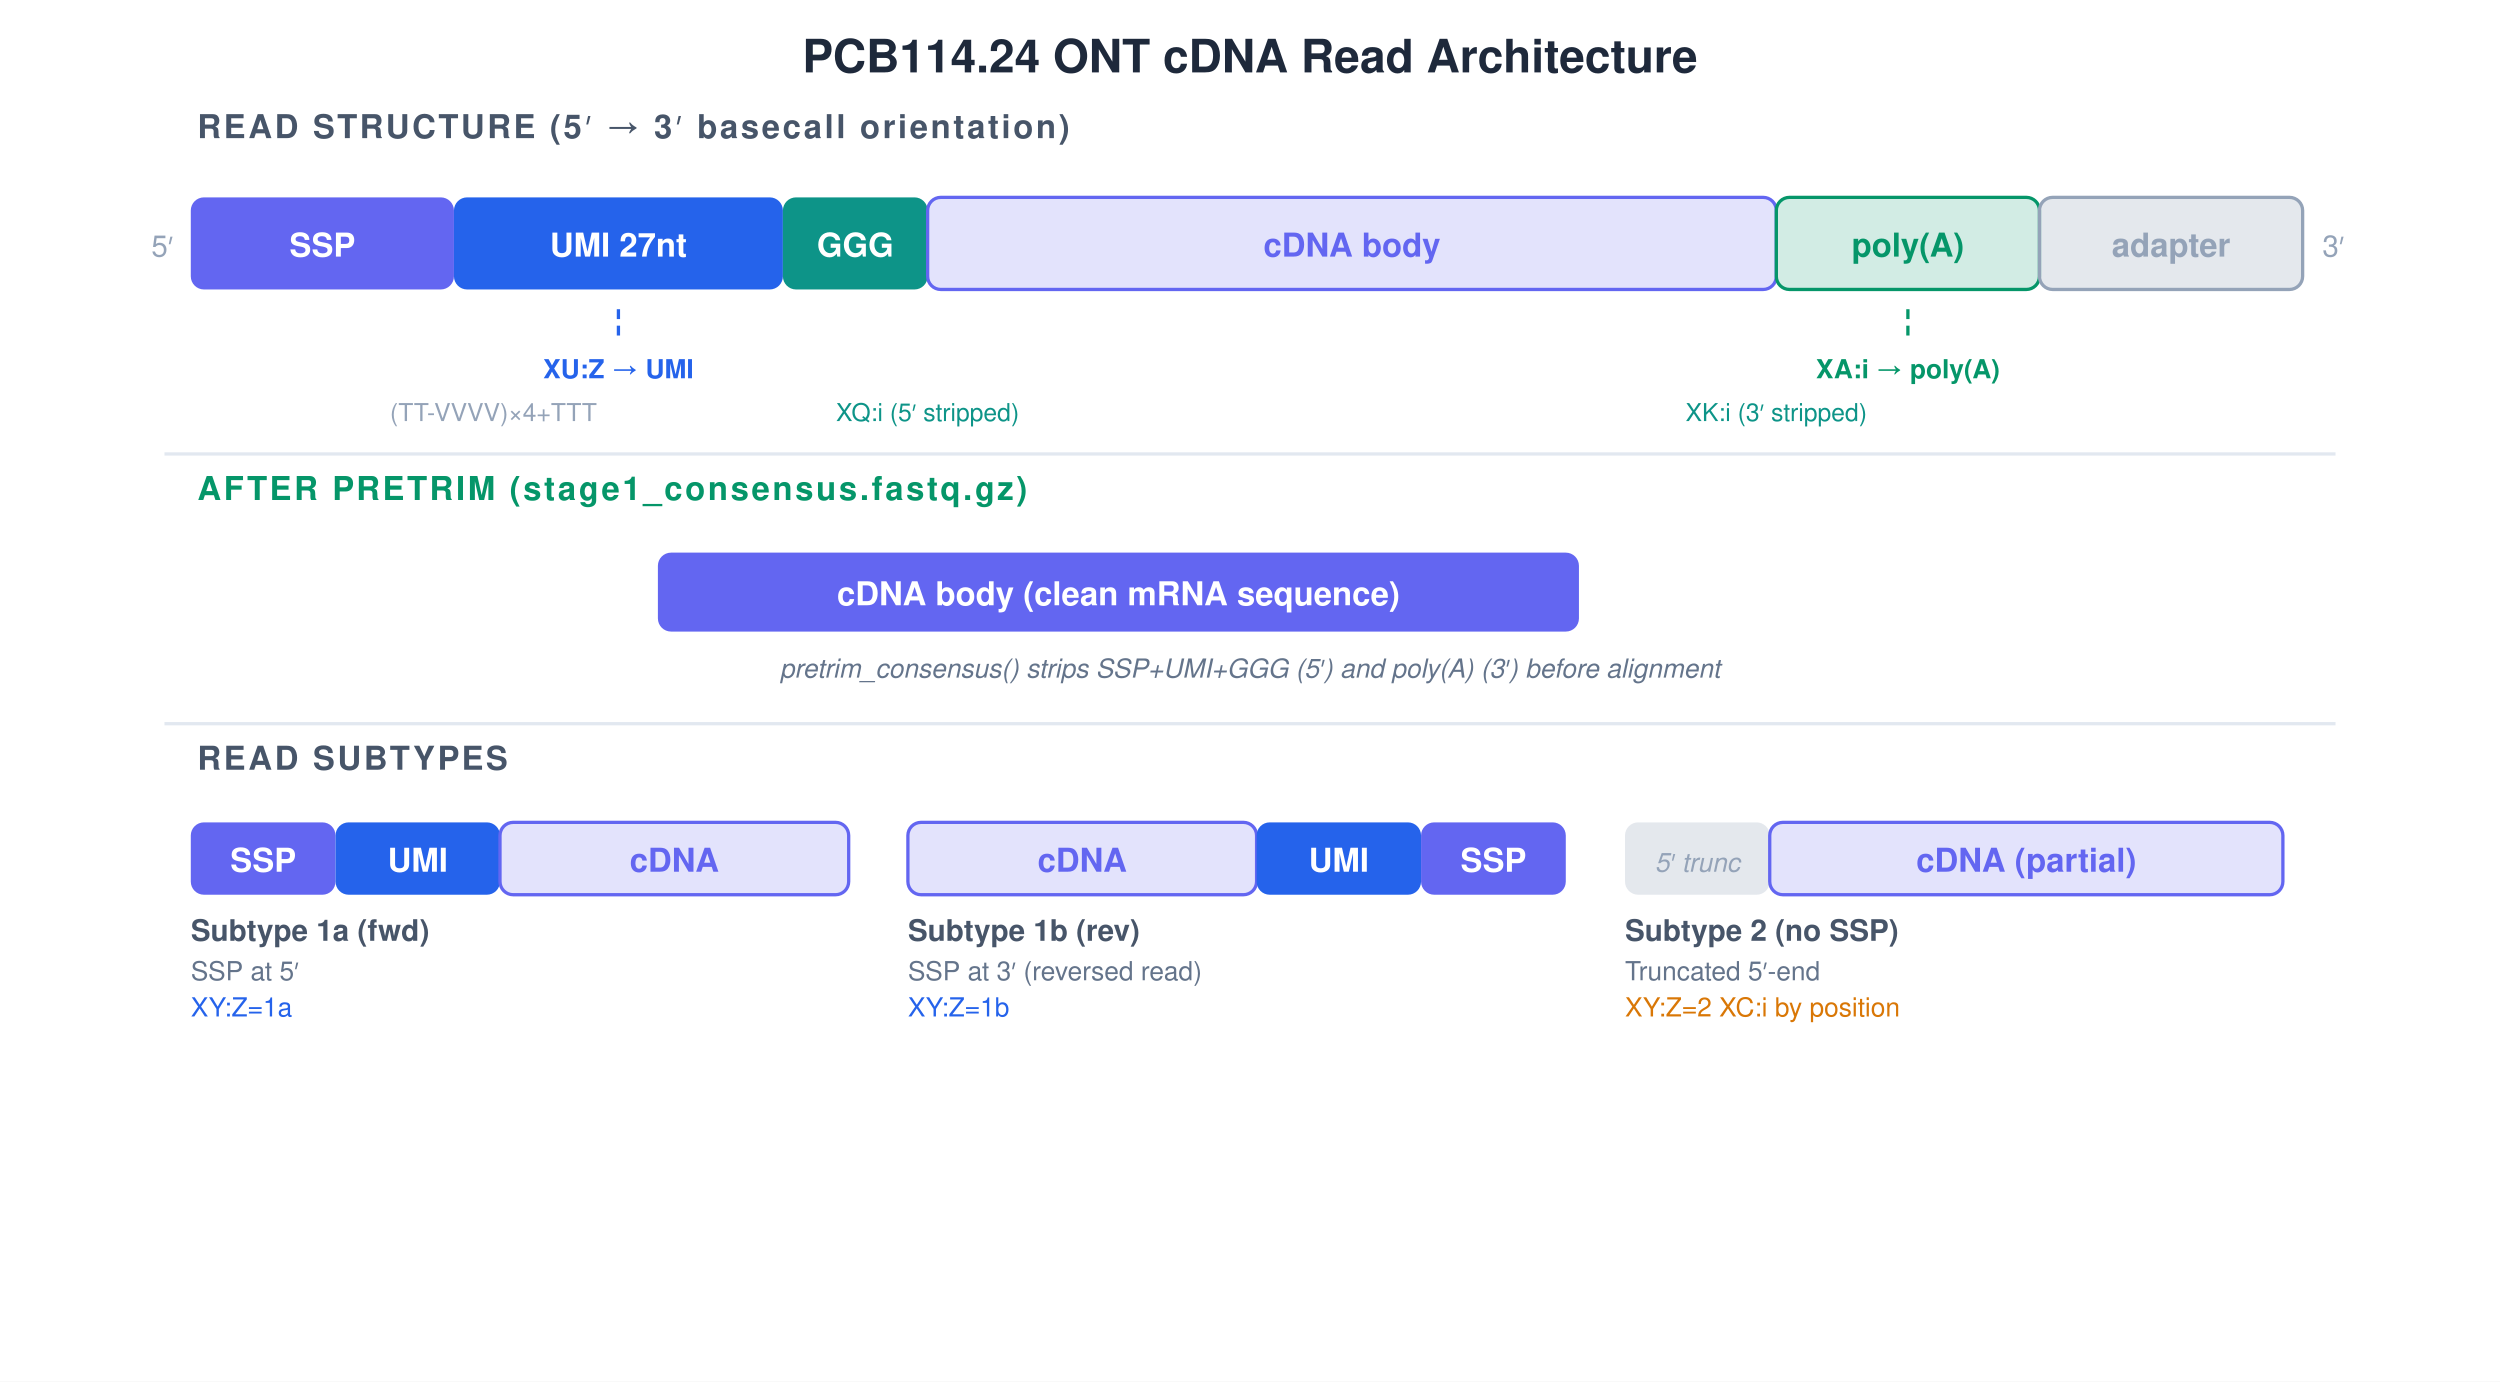
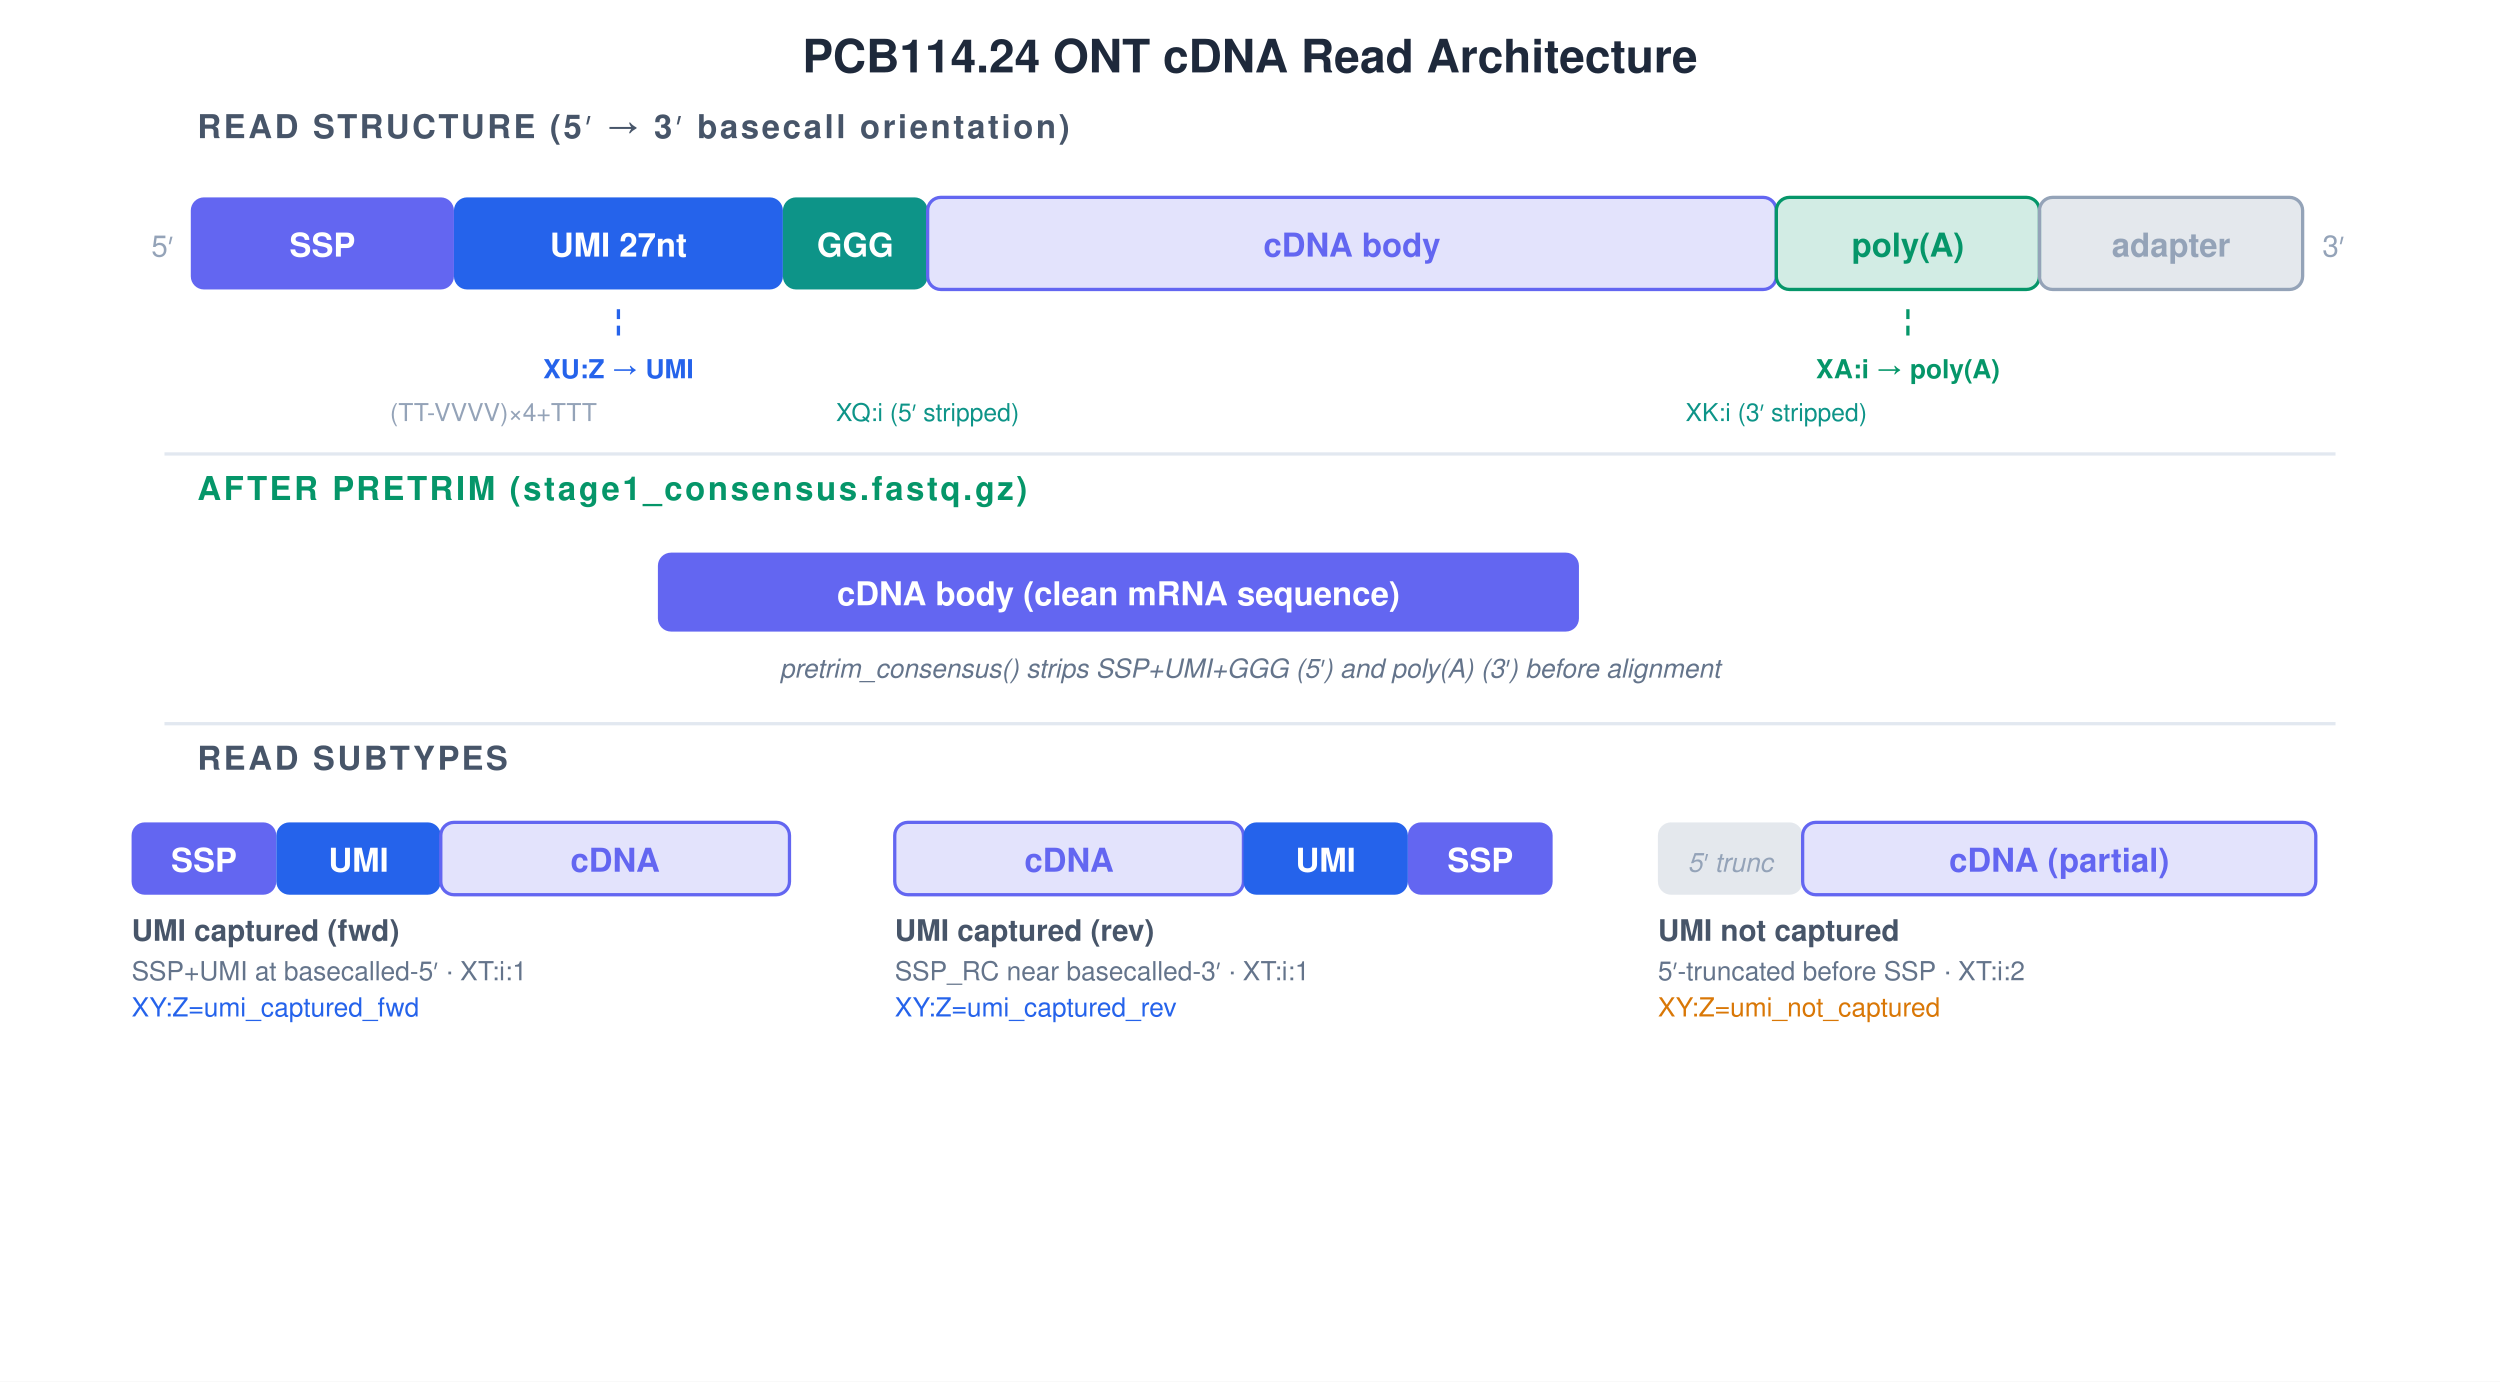
<svg xmlns="http://www.w3.org/2000/svg" width="760" height="420" viewBox="0 0 760 420">
  <rect fill="#ffffff" width="760" height="420" />
  <g font-family="Helvetica Neue, Helvetica, Arial, sans-serif">
    <text fill="#1e293b" font-size="14" font-weight="bold" text-anchor="middle" x="380" y="22">PCB114.24 ONT cDNA Read Architecture</text>
    <text fill="#475569" font-size="10" font-weight="bold" letter-spacing="0.8" x="60" y="42">READ STRUCTURE  (5′ → 3′ basecall orientation)</text>
    <text fill="#94a3b8" font-size="9" x="46" y="78">5′</text>
    <rect x="58" y="60" width="80" height="28" rx="4" fill="#6366f1" />
    <text fill="#ffffff" font-size="10" font-weight="600" text-anchor="middle" x="98.0" y="78.0">SSP</text>
    <rect x="138" y="60" width="100" height="28" rx="4" fill="#2563eb" />
    <text fill="#ffffff" font-size="10" font-weight="600" text-anchor="middle" x="188.0" y="78.0">UMI 27nt</text>
    <rect x="238" y="60" width="44" height="28" rx="4" fill="#0d9488" />
    <text fill="#ffffff" font-size="10" font-weight="600" text-anchor="middle" x="260.0" y="78.0">GGG</text>
    <rect x="282" y="60" width="258" height="28" rx="4" fill="#6366f1" opacity="0.18" />
    <rect x="282" y="60" width="258" height="28" rx="4" fill="none" stroke="#6366f1" stroke-width="1" />
    <text fill="#6366f1" font-size="10" font-weight="600" text-anchor="middle" x="411.0" y="78.0">cDNA body</text>
    <rect x="540" y="60" width="80" height="28" rx="4" fill="#059669" opacity="0.18" />
    <rect x="540" y="60" width="80" height="28" rx="4" fill="none" stroke="#059669" stroke-width="1" />
    <text fill="#059669" font-size="10" font-weight="600" text-anchor="middle" x="580.0" y="78.0">poly(A)</text>
    <rect x="620" y="60" width="80" height="28" rx="4" fill="#94a3b8" opacity="0.25" />
    <rect x="620" y="60" width="80" height="28" rx="4" fill="none" stroke="#94a3b8" stroke-width="1" />
    <text fill="#94a3b8" font-size="10" font-weight="600" text-anchor="middle" x="660.0" y="78.0">adapter</text>
    <text fill="#94a3b8" font-size="9" x="706" y="78">3′</text>
    <line x1="188" x2="188" y1="94" y2="104" stroke="#2563eb" stroke-width="1" stroke-dasharray="3,2" />
    <text fill="#2563eb" font-size="8" font-weight="600" text-anchor="middle" x="188" y="115">XU:Z → UMI</text>
    <text fill="#94a3b8" font-size="7.5" text-anchor="middle" x="150" y="128">(TT-VVVV)×4+TTT</text>
    <line x1="580" x2="580" y1="94" y2="104" stroke="#059669" stroke-width="1" stroke-dasharray="3,2" />
    <text fill="#059669" font-size="8" font-weight="600" text-anchor="middle" x="580" y="115">XA:i → poly(A)</text>
    <text fill="#0d9488" font-size="7.5" text-anchor="middle" x="282" y="128">XQ:i (5′ stripped)</text>
    <text fill="#0d9488" font-size="7.5" text-anchor="middle" x="540" y="128">XK:i (3′ stripped)</text>
    <line stroke="#e2e8f0" stroke-width="1" x1="50" x2="710" y1="138" y2="138" />
    <text fill="#059669" font-size="10" font-weight="bold" letter-spacing="0.8" x="60" y="152">AFTER PRETRIM  (stage1_consensus.fastq.gz)</text>
    <rect x="200" y="168" width="280" height="24" rx="4" fill="#6366f1" />
    <text fill="#ffffff" font-size="10" font-weight="600" text-anchor="middle" x="340.0" y="184.0">cDNA body  (clean mRNA sequence)</text>
    <text fill="#64748b" font-size="8" font-style="italic" text-anchor="middle" x="380" y="206">pretrim_consensus() strips SSP+UMI+GGG (5′) and poly(A) (3′) before alignment</text>
    <line stroke="#e2e8f0" stroke-width="1" x1="50" x2="710" y1="220" y2="220" />
    <text fill="#475569" font-size="10" font-weight="bold" letter-spacing="0.8" x="60" y="234">READ SUBTYPES</text>
-     <rect x="58" y="250" width="44" height="22" rx="4" fill="#6366f1" />
-     <text fill="#ffffff" font-size="10" font-weight="600" text-anchor="middle" x="80.0" y="265.0">SSP</text>
-     <rect x="102" y="250" width="50" height="22" rx="4" fill="#2563eb" />
-     <text fill="#ffffff" font-size="10" font-weight="600" text-anchor="middle" x="127.0" y="265.0">UMI</text>
-     <rect x="152" y="250" width="106" height="22" rx="4" fill="#6366f1" opacity="0.18" />
-     <rect x="152" y="250" width="106" height="22" rx="4" fill="none" stroke="#6366f1" stroke-width="1" />
-     <text fill="#6366f1" font-size="10" font-weight="600" text-anchor="middle" x="205.0" y="265.0">cDNA</text>
-     <text fill="#475569" font-size="9" font-weight="bold" x="58" y="286">Subtype 1a (fwd)</text>
-     <text fill="#64748b" font-size="8" x="58" y="298">SSP at 5′</text>
-     <text fill="#2563eb" font-size="8" x="58" y="309">XY:Z=1a</text>
-     <rect x="276" y="250" width="106" height="22" rx="4" fill="#6366f1" opacity="0.18" />
-     <rect x="276" y="250" width="106" height="22" rx="4" fill="none" stroke="#6366f1" stroke-width="1" />
-     <text fill="#6366f1" font-size="10" font-weight="600" text-anchor="middle" x="329.0" y="265.0">cDNA</text>
-     <rect x="382" y="250" width="50" height="22" rx="4" fill="#2563eb" />
-     <text fill="#ffffff" font-size="10" font-weight="600" text-anchor="middle" x="407.0" y="265.0">UMI</text>
-     <rect x="432" y="250" width="44" height="22" rx="4" fill="#6366f1" />
-     <text fill="#ffffff" font-size="10" font-weight="600" text-anchor="middle" x="454.0" y="265.0">SSP</text>
-     <text fill="#475569" font-size="9" font-weight="bold" x="276" y="286">Subtype 1b (rev)</text>
-     <text fill="#64748b" font-size="8" x="276" y="298">SSP at 3′ (reversed read)</text>
-     <text fill="#2563eb" font-size="8" x="276" y="309">XY:Z=1b</text>
-     <rect x="494" y="250" width="44" height="22" rx="4" fill="#94a3b8" opacity="0.25" />
-     <text fill="#94a3b8" font-size="8" font-style="italic" text-anchor="middle" x="516" y="265">5′ trunc</text>
-     <rect x="538" y="250" width="156" height="22" rx="4" fill="#6366f1" opacity="0.18" />
-     <rect x="538" y="250" width="156" height="22" rx="4" fill="none" stroke="#6366f1" stroke-width="1" />
-     <text fill="#6366f1" font-size="10" font-weight="600" text-anchor="middle" x="616.0" y="265.0">cDNA (partial)</text>
-     <text fill="#475569" font-size="9" font-weight="bold" x="494" y="286">Subtype 2 (no SSP)</text>
-     <text fill="#64748b" font-size="8" x="494" y="298">Truncated 5′-end</text>
-     <text fill="#d97706" font-size="8" x="494" y="309">XY:Z=2  XC:i by position</text>
+     <rect x="40" y="250" width="44" height="22" rx="4" fill="#6366f1" />
+     <text fill="#ffffff" font-size="10" font-weight="600" text-anchor="middle" x="62.0" y="265.0">SSP</text>
+     <rect x="84" y="250" width="50" height="22" rx="4" fill="#2563eb" />
+     <text fill="#ffffff" font-size="10" font-weight="600" text-anchor="middle" x="109.0" y="265.0">UMI</text>
+     <rect x="134" y="250" width="106" height="22" rx="4" fill="#6366f1" opacity="0.18" />
+     <rect x="134" y="250" width="106" height="22" rx="4" fill="none" stroke="#6366f1" stroke-width="1" />
+     <text fill="#6366f1" font-size="10" font-weight="600" text-anchor="middle" x="187.0" y="265.0">cDNA</text>
+     <text fill="#475569" font-size="9" font-weight="bold" x="40" y="286">UMI captured (fwd)</text>
+     <text fill="#64748b" font-size="8" x="40" y="298">SSP+UMI at basecalled-5′  ·  XT:i:1</text>
+     <text fill="#2563eb" font-size="8" x="40" y="309">XY:Z=umi_captured_fwd</text>
+     <rect x="272" y="250" width="106" height="22" rx="4" fill="#6366f1" opacity="0.18" />
+     <rect x="272" y="250" width="106" height="22" rx="4" fill="none" stroke="#6366f1" stroke-width="1" />
+     <text fill="#6366f1" font-size="10" font-weight="600" text-anchor="middle" x="325.0" y="265.0">cDNA</text>
+     <rect x="378" y="250" width="50" height="22" rx="4" fill="#2563eb" />
+     <text fill="#ffffff" font-size="10" font-weight="600" text-anchor="middle" x="403.0" y="265.0">UMI</text>
+     <rect x="428" y="250" width="44" height="22" rx="4" fill="#6366f1" />
+     <text fill="#ffffff" font-size="10" font-weight="600" text-anchor="middle" x="450.0" y="265.0">SSP</text>
+     <text fill="#475569" font-size="9" font-weight="bold" x="272" y="286">UMI captured (rev)</text>
+     <text fill="#64748b" font-size="8" x="272" y="298">SSP_RC near basecalled-3′  ·  XT:i:1</text>
+     <text fill="#2563eb" font-size="8" x="272" y="309">XY:Z=umi_captured_rev</text>
+     <rect x="504" y="250" width="44" height="22" rx="4" fill="#94a3b8" opacity="0.25" />
+     <text fill="#94a3b8" font-size="8" font-style="italic" text-anchor="middle" x="526" y="265">5′ trunc</text>
+     <rect x="548" y="250" width="156" height="22" rx="4" fill="#6366f1" opacity="0.18" />
+     <rect x="548" y="250" width="156" height="22" rx="4" fill="none" stroke="#6366f1" stroke-width="1" />
+     <text fill="#6366f1" font-size="10" font-weight="600" text-anchor="middle" x="626.0" y="265.0">cDNA (partial)</text>
+     <text fill="#475569" font-size="9" font-weight="bold" x="504" y="286">UMI not captured</text>
+     <text fill="#64748b" font-size="8" x="504" y="298">5′-truncated before SSP  ·  XT:i:2</text>
+     <text fill="#d97706" font-size="8" x="504" y="309">XY:Z=umi_not_captured</text>
  </g>
</svg>
